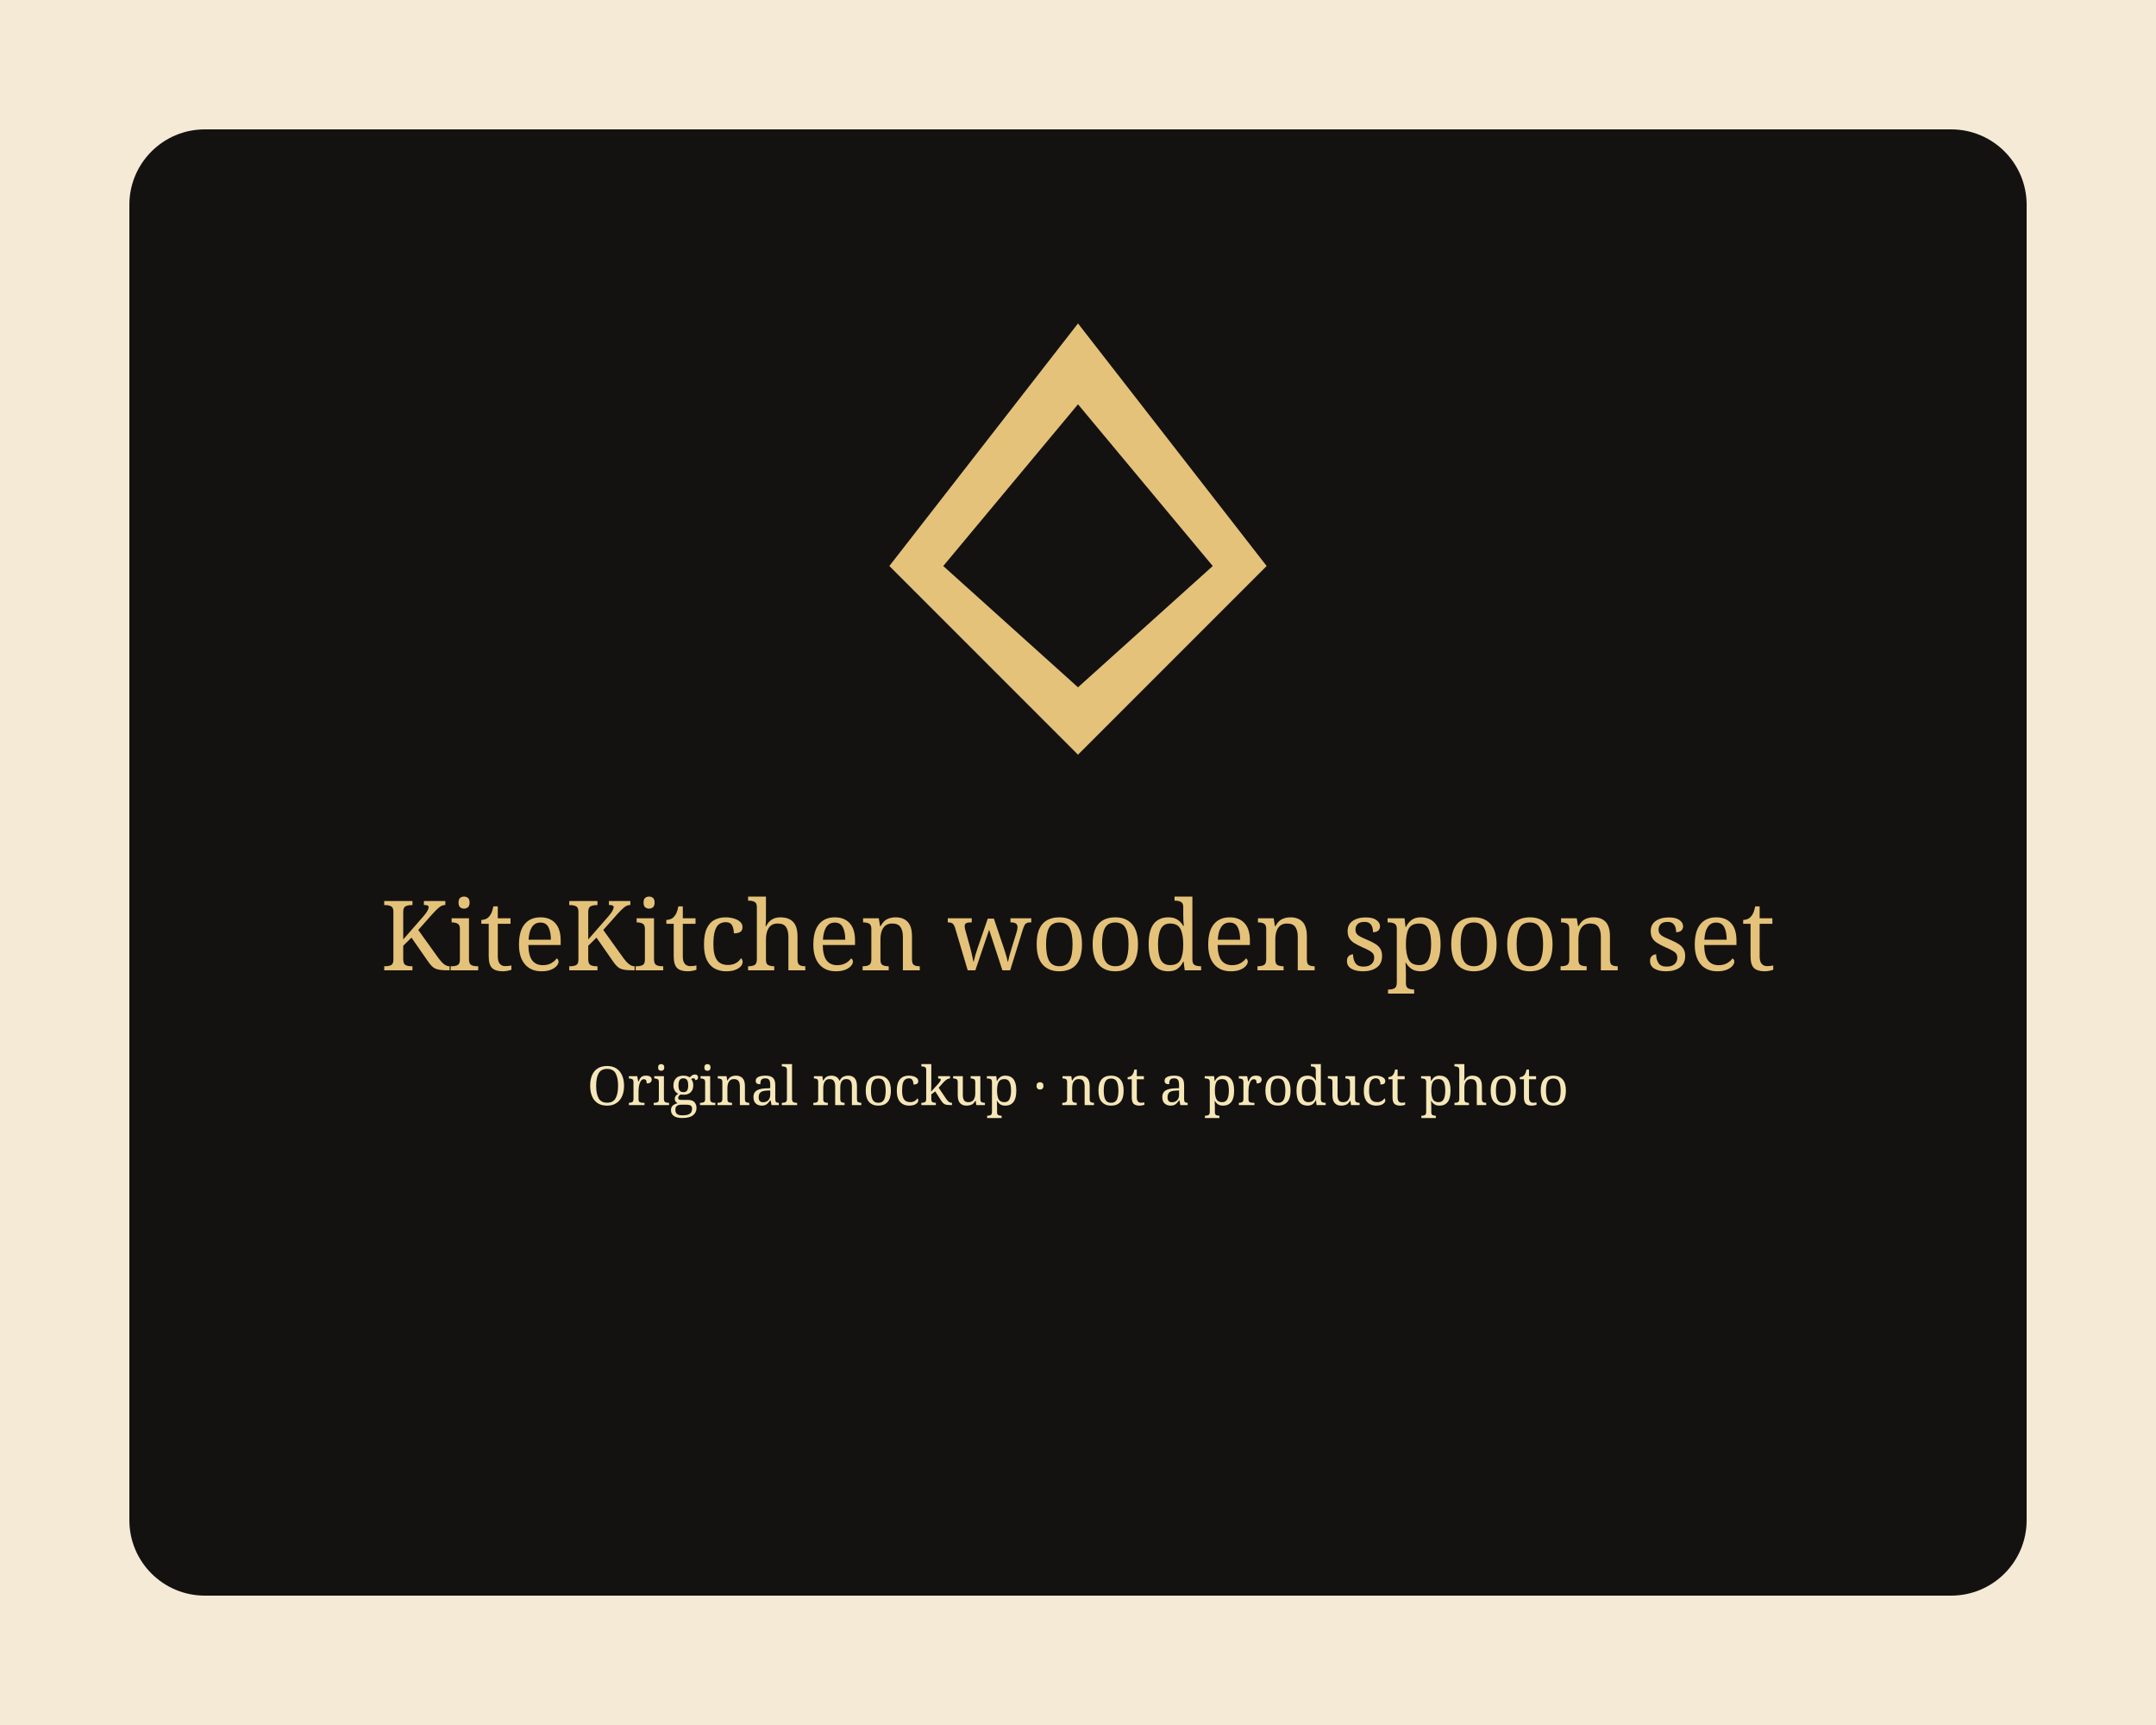
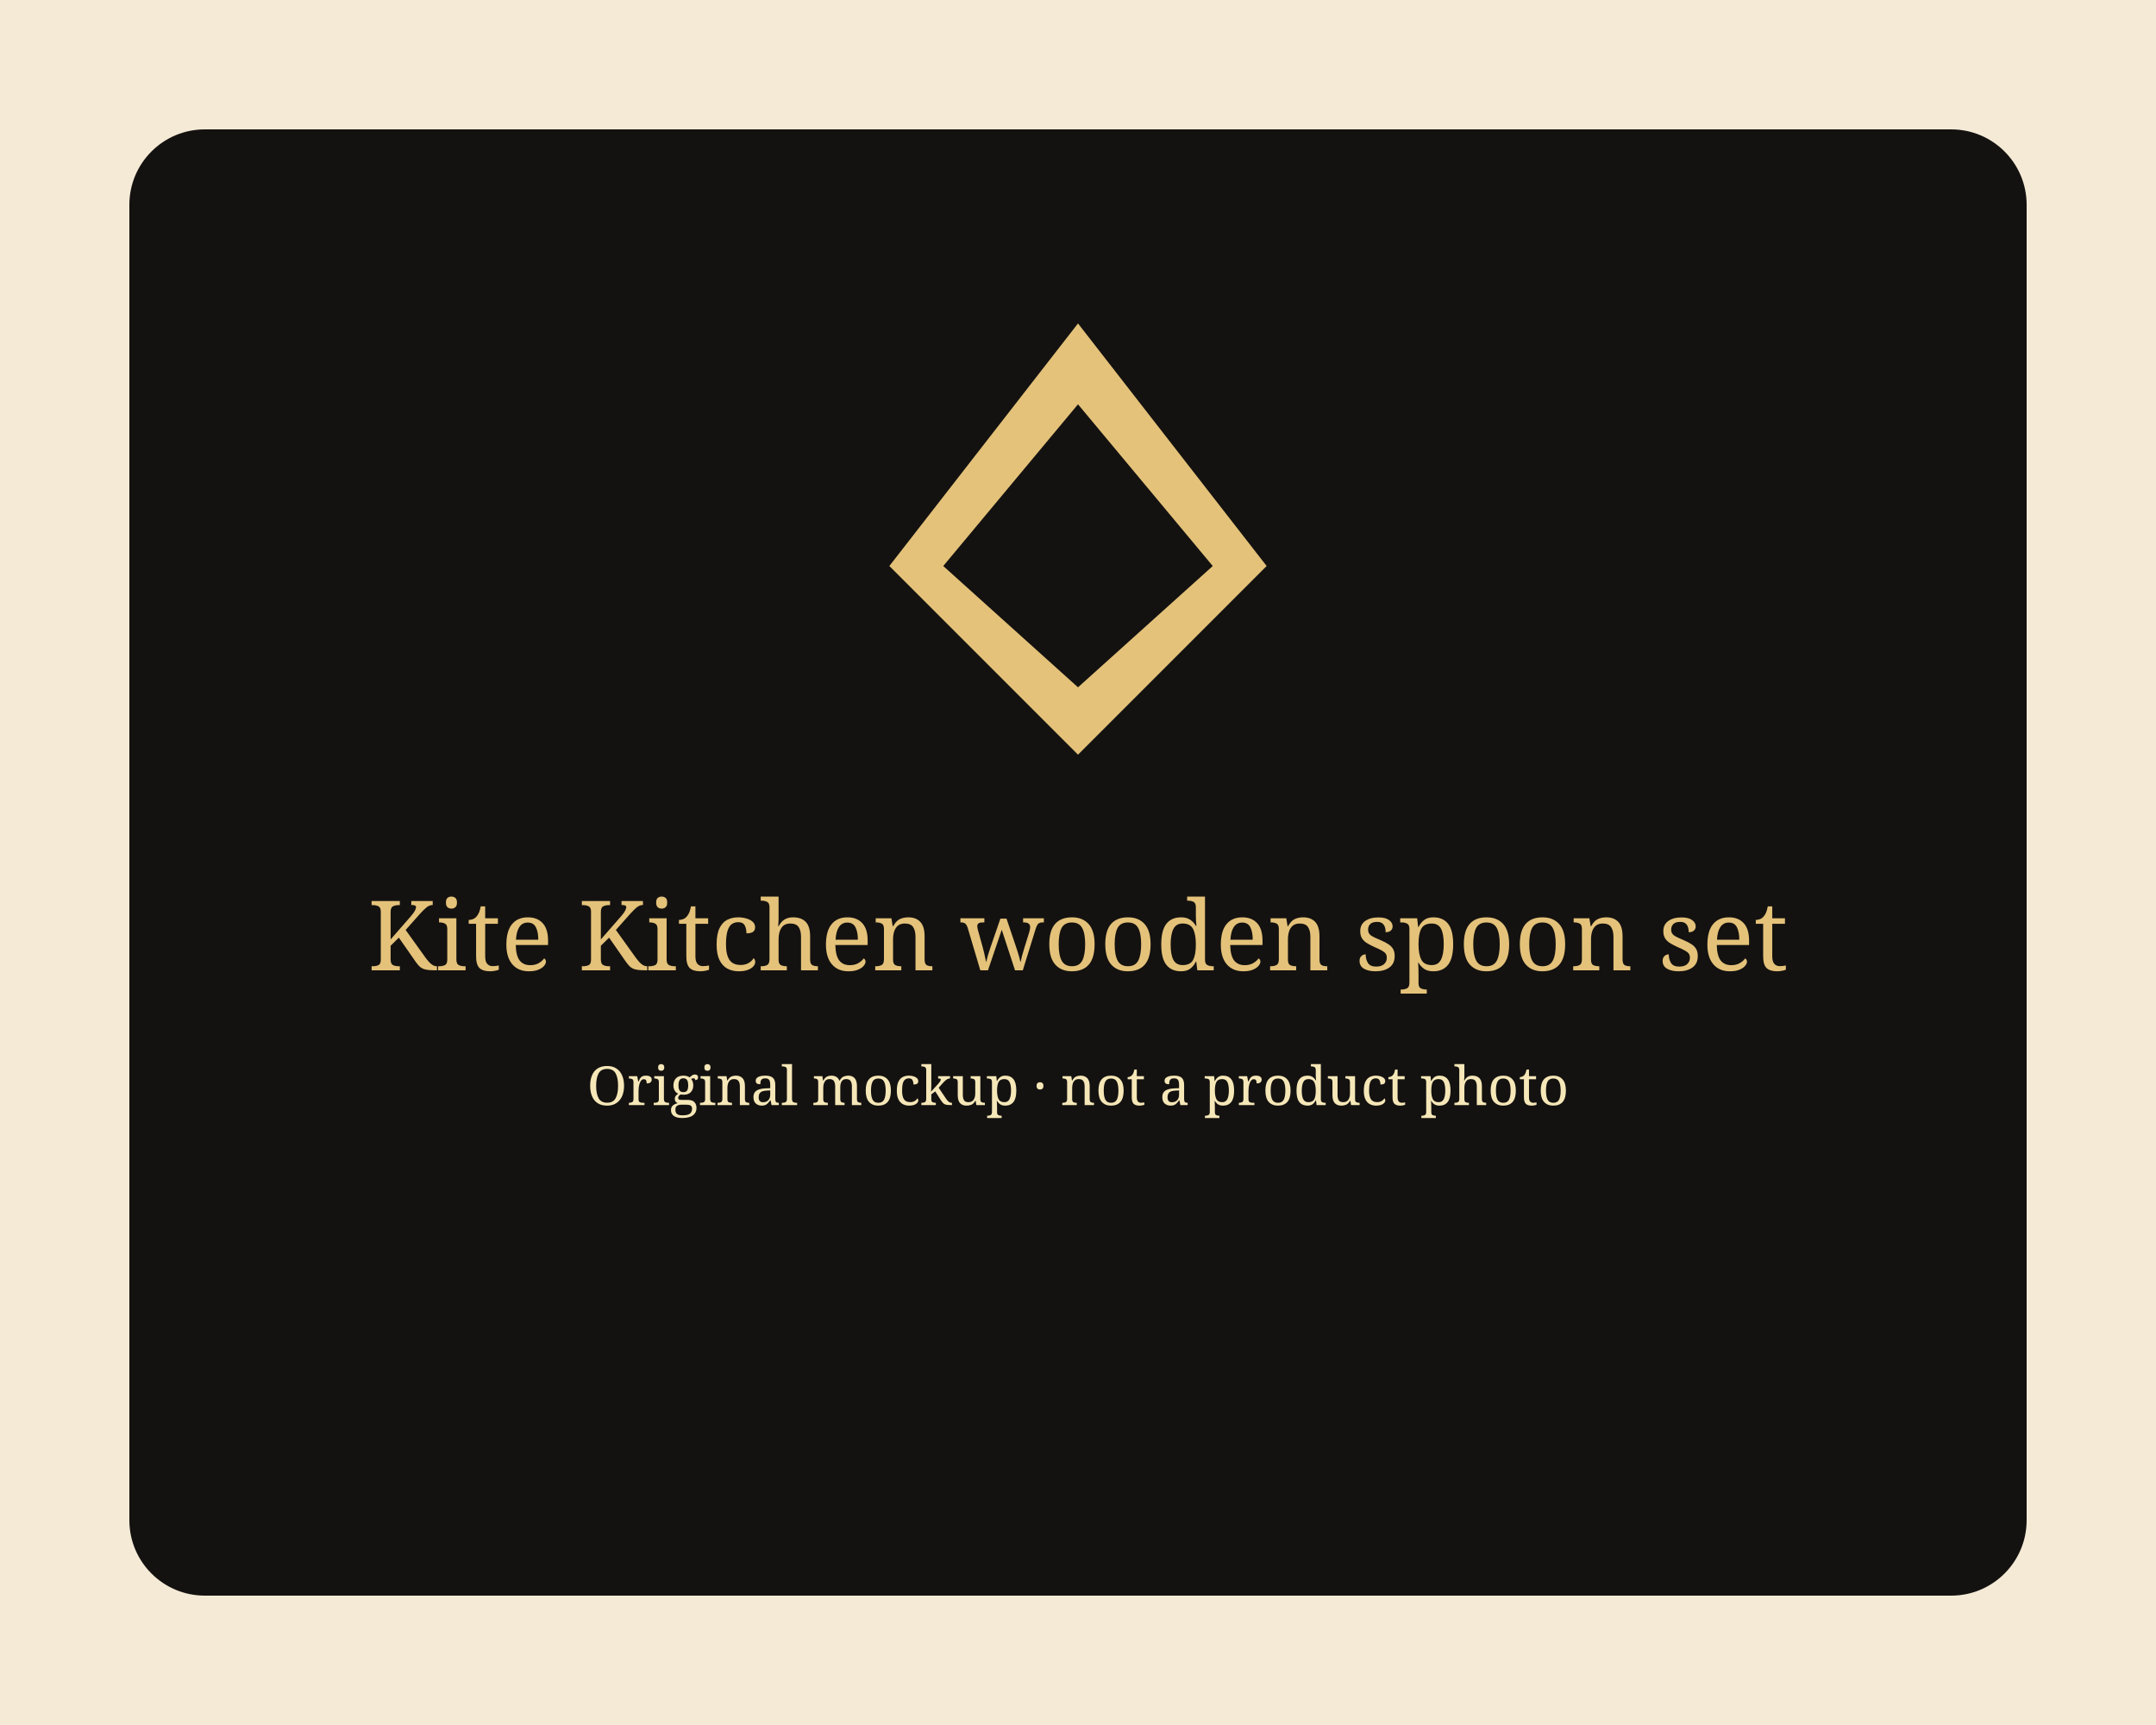
<svg xmlns="http://www.w3.org/2000/svg" viewBox="0 0 800 640" role="img">
  <rect width="800" height="640" fill="#f4ead6" />
  <rect x="48" y="48" width="704" height="544" rx="28" fill="#141210" />
  <path d="M400 120 L470 210 L400 280 L330 210 Z" fill="#e4c27a" />
  <path d="M400 150 L450 210 L400 255 L350 210 Z" fill="#141210" />
-   <text x="400" y="360" text-anchor="middle" fill="#e4c27a" font-family="Georgia, serif" font-size="36">KiteKitchen wooden spoon set</text>
+   <text x="400" y="360" text-anchor="middle" fill="#e4c27a" font-family="Georgia, serif" font-size="36">Kite Kitchen wooden spoon set</text>
  <text x="400" y="410" text-anchor="middle" fill="#f6e7b8" font-family="Georgia, serif" font-size="20">Original mockup · not a product photo</text>
</svg>
